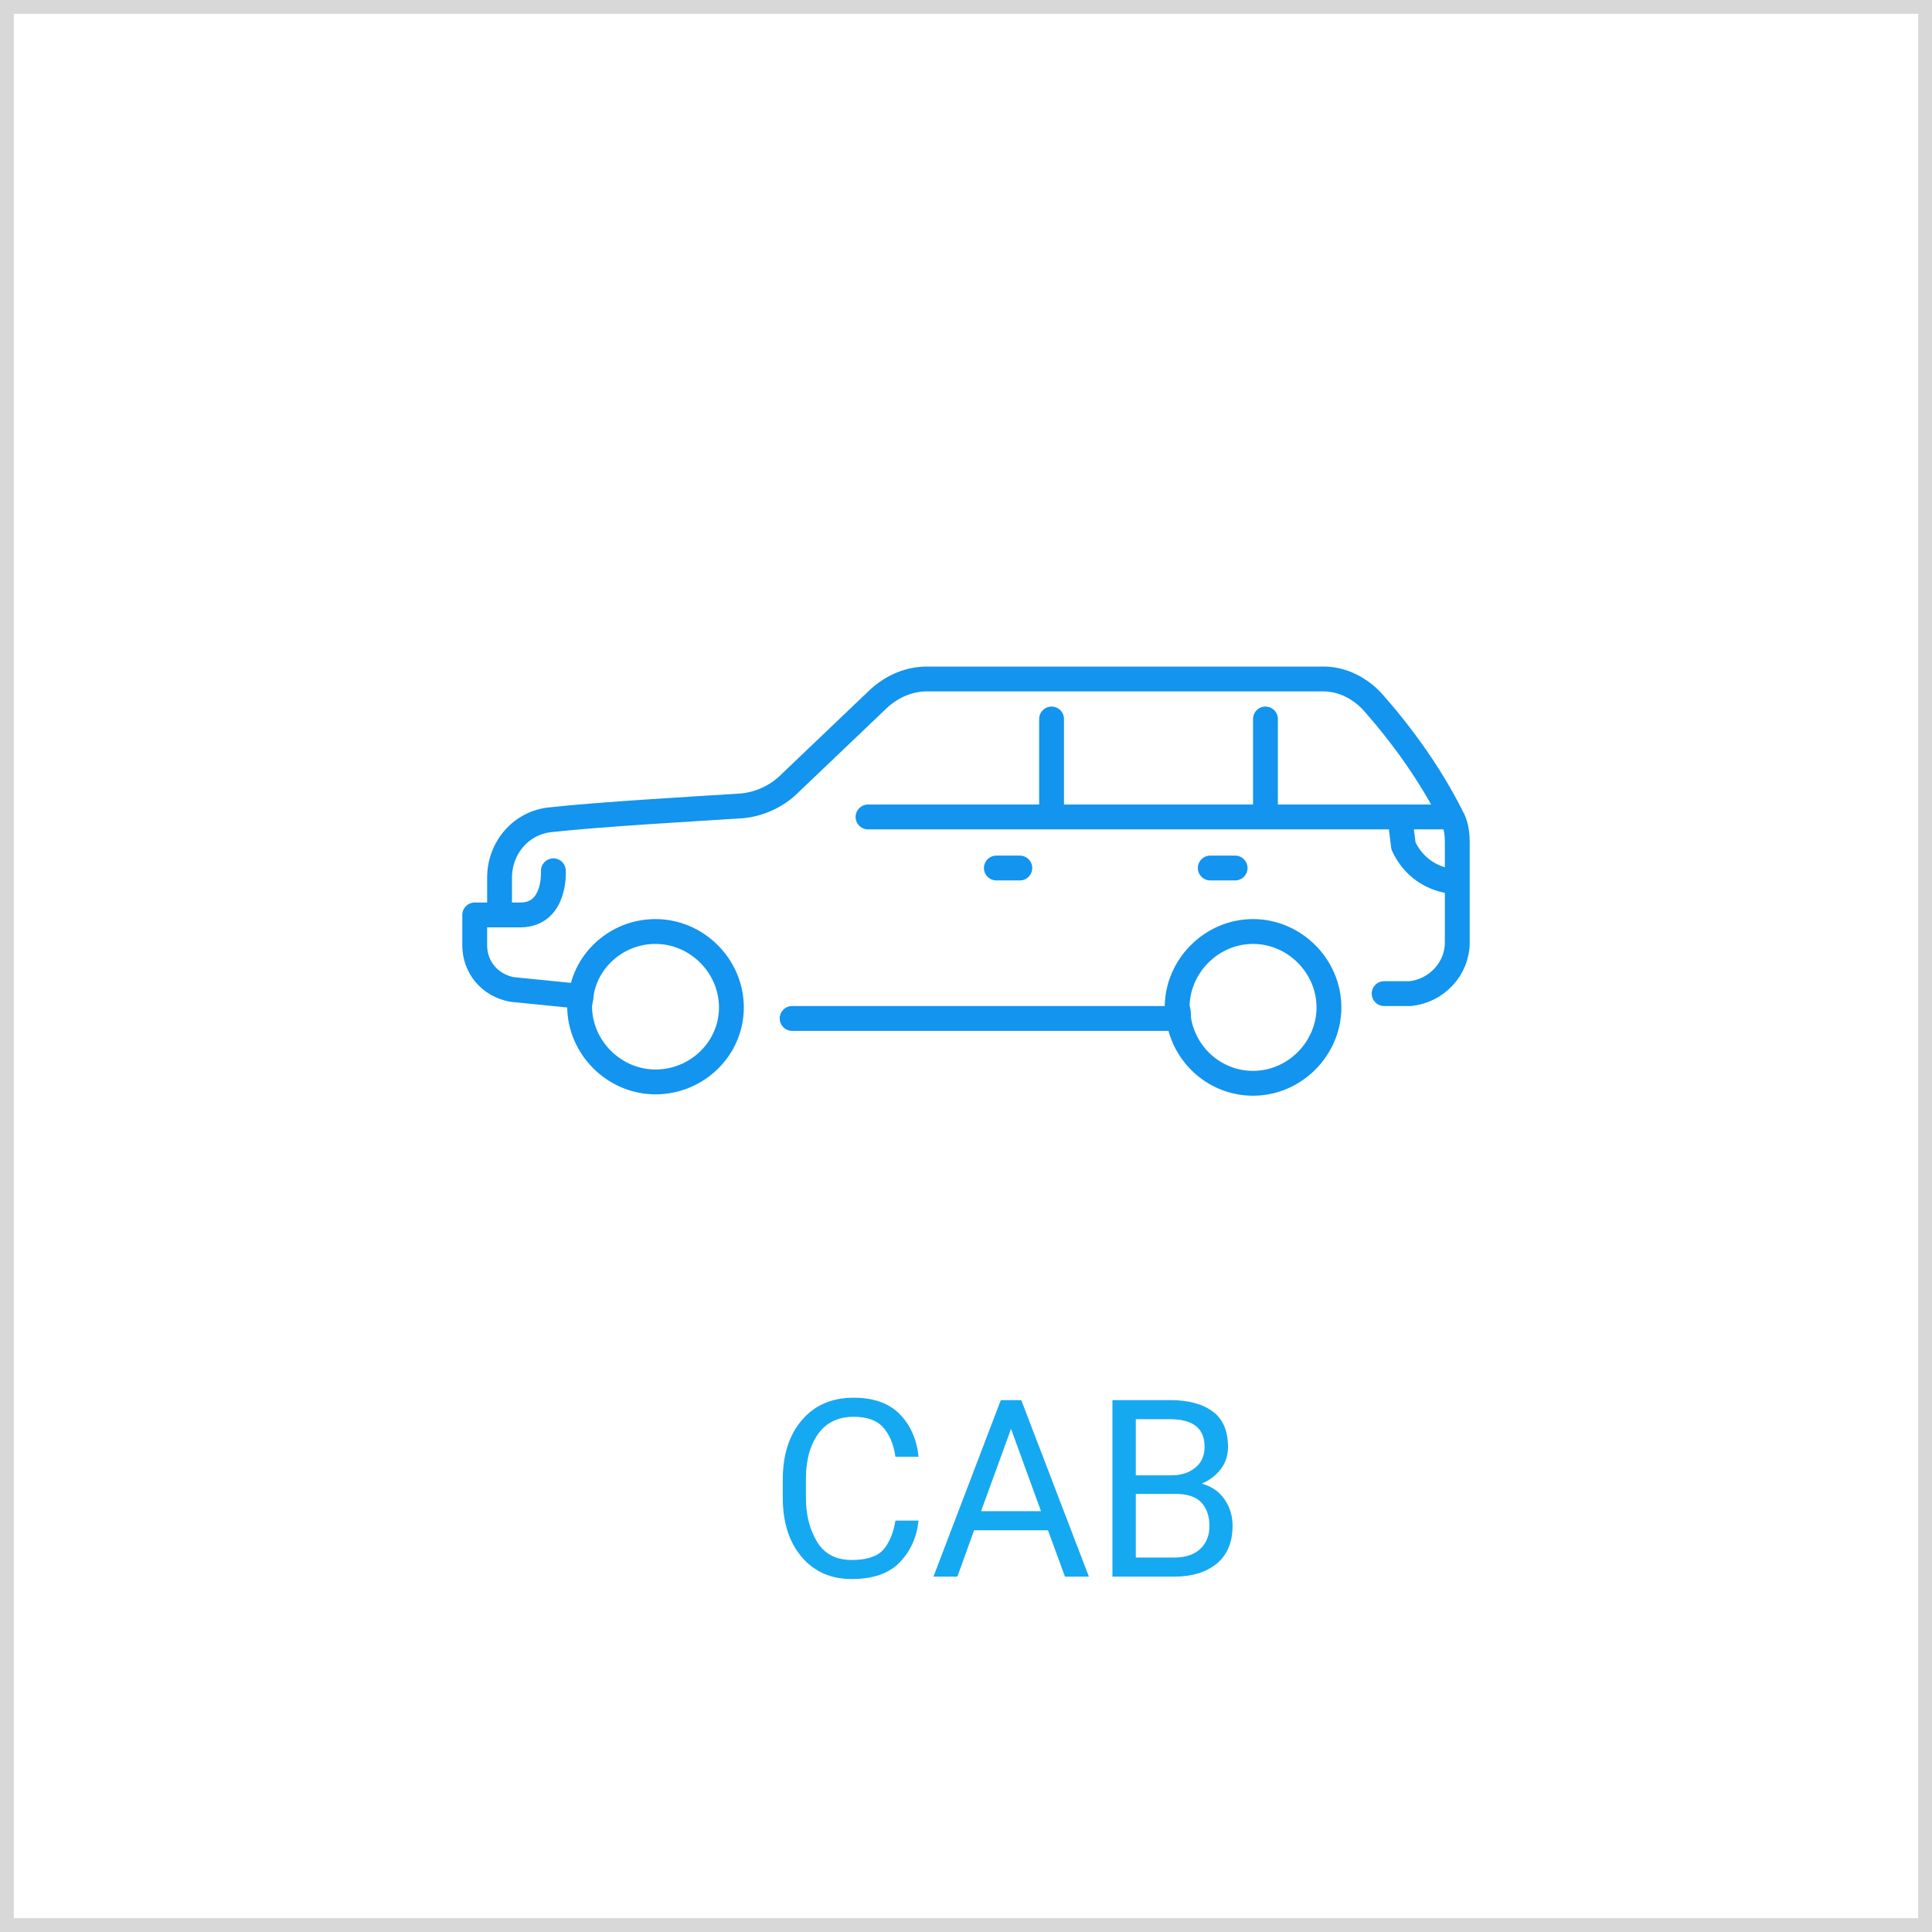
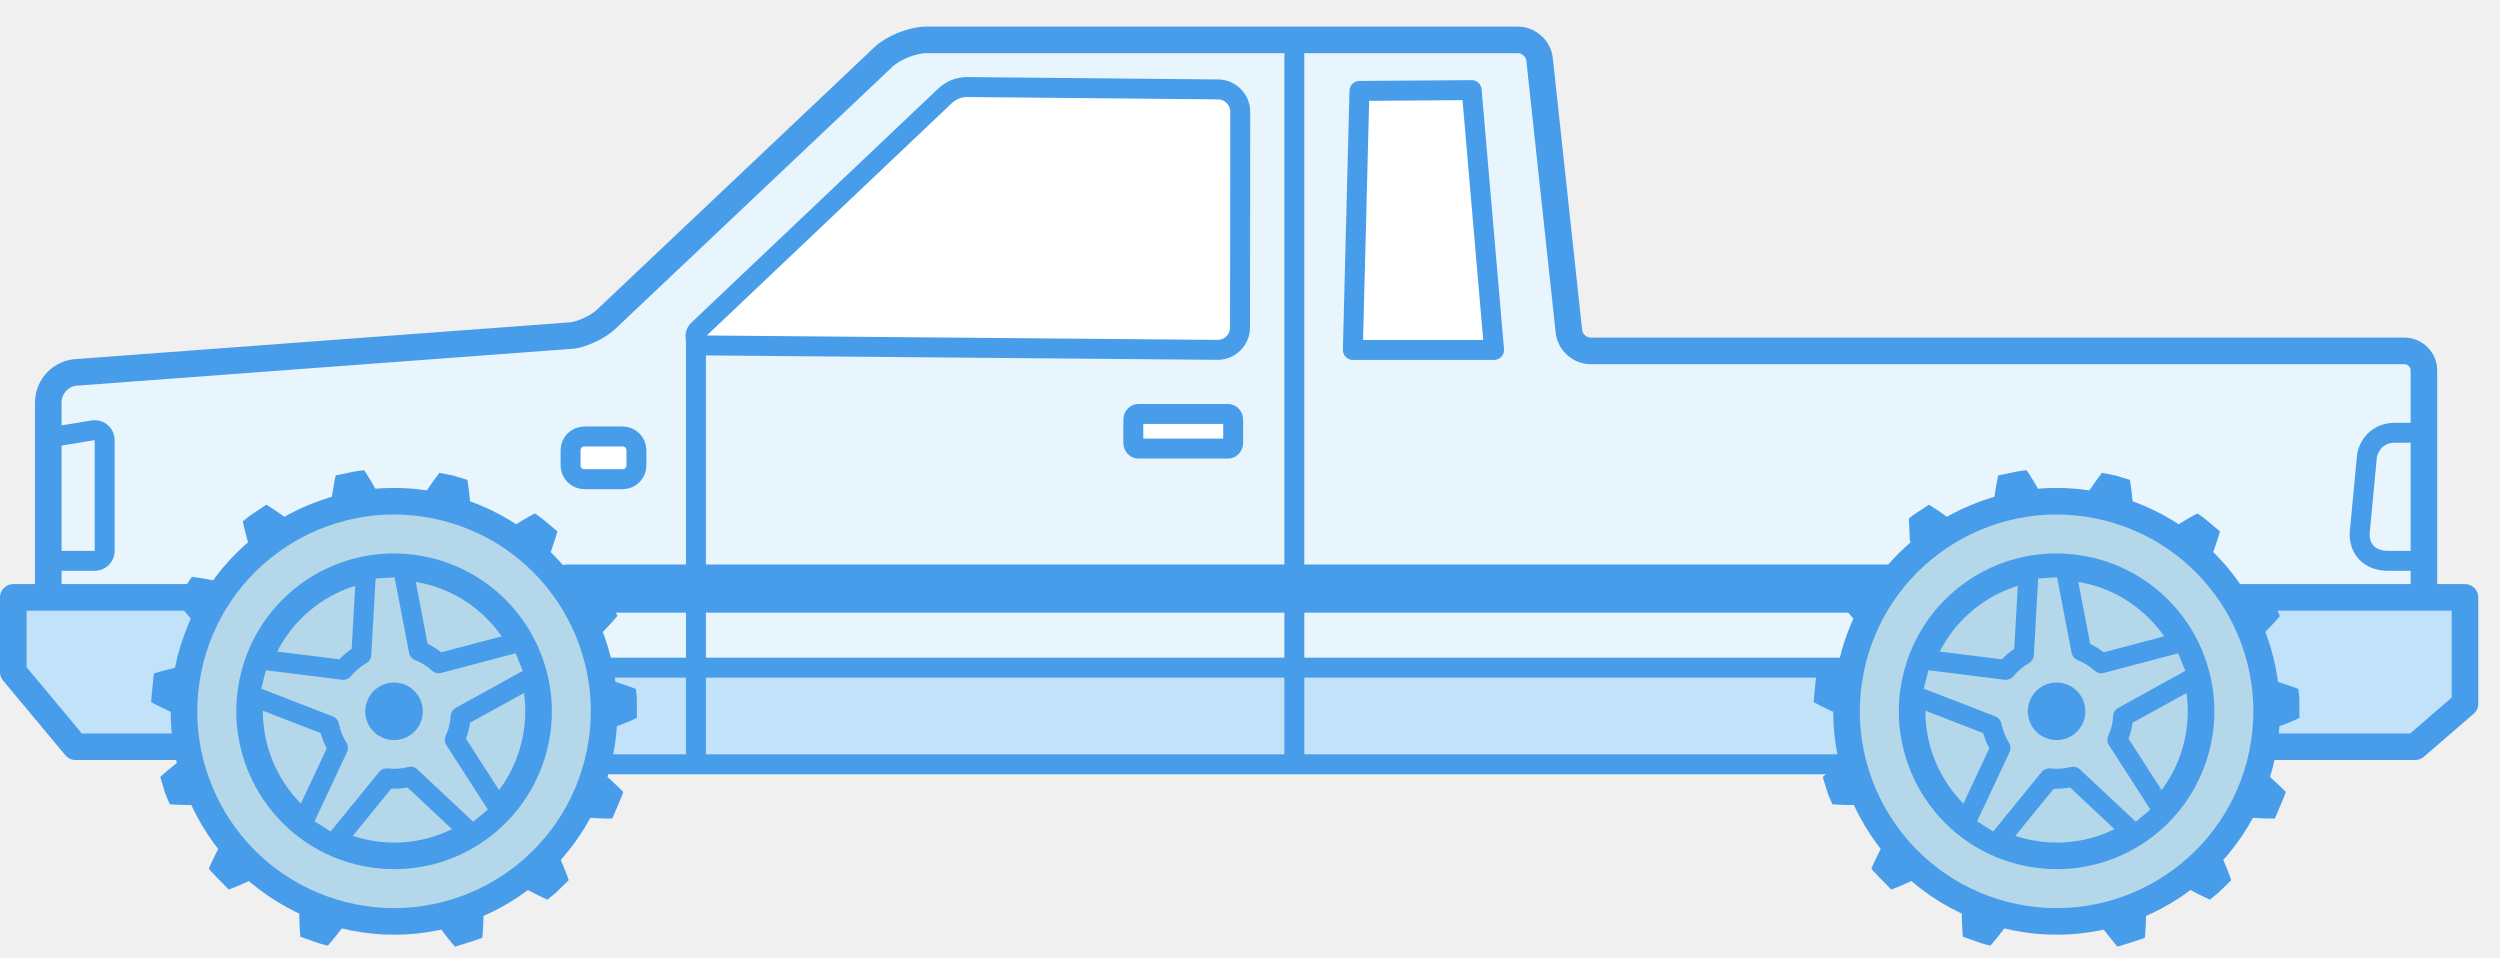
- <svg xmlns="http://www.w3.org/2000/svg" width="112px" height="112px" viewBox="0 0 112 112" version="1.1">
-   <defs />
+ <svg xmlns="http://www.w3.org/2000/svg" width="94px" height="36px" viewBox="0 0 94 36" version="1.1">
  <g id="Page-1" stroke="none" stroke-width="1" fill="none" fill-rule="evenodd">
-     <g id="Body-Type" transform="translate(-24, -224)">
-       <g id="Box---Body-Type" transform="translate(24, 224)">
-         <rect id="Rectangle" stroke="#D8D8D8" stroke-width="0.8" fill="#FFFFFF" x="0.4" y="0.4" width="111.2" height="111.2" />
-         <g id="Box-Text" transform="translate(2.4, 78.4)" stroke-width="1">
-           <g id="TEXT">
-             <rect id="white-bg" fill="#FFFFFF" x="0" y="0" width="107" height="16.8" />
-             <text font-family="Roboto-Regular, Roboto" font-size="14.4" font-weight="normal" fill="#1294EF">
-               <tspan x="56" y="13" text-anchor="middle">CAB</tspan>
-             </text>
-             <g id="color-/-grey" style="mix-blend-mode: overlay;" fill="#989898">
-               <rect id="color" x="0" y="0" width="107.128" height="17.2" />
-             </g>
-           </g>
+     <g id="Car-Model-Icons" transform="translate(-269, -109)">
+       <g id="CAB" transform="translate(269, 110)">
+         <g id="Group-2">
+           <path d="M21.528,11.613 C21.928,11.557 22.496,11.283 22.79,11.006 L33.218,1.142 C33.591,0.789 34.317,0.5 34.831,0.5 L57.075,0.5 C57.479,0.5 57.845,0.829 57.888,1.231 L58.992,11.464 C59.036,11.865 59.401,12.194 59.805,12.194 L90.404,12.194 C90.808,12.194 91.139,12.525 91.139,12.928 L91.139,21.38 C91.139,21.784 91.255,22.115 91.396,22.115 L91.722,22.115 C92.049,22.115 92.352,21.694 92.352,21.967 C92.352,22.238 89.232,25.708 89.232,25.708 C88.963,26.009 88.411,26.255 88.007,26.255 L2.875,26.255 C2.47,26.255 2.096,25.927 2.045,25.526 L1.809,23.733 C1.757,23.332 1.759,22.676 1.816,22.277 L1.816,14.135 C1.816,13.511 2.318,13.004 2.941,12.996 L21.528,11.613 Z" id="Fill-1" fill="#E9F5FD" />
+           <path d="M21.528,11.613 C21.928,11.557 22.496,11.283 22.79,11.006 L33.218,1.142 C33.591,0.789 34.317,0.5 34.831,0.5 L57.075,0.5 C57.479,0.5 57.845,0.829 57.888,1.231 L58.992,11.464 C59.036,11.865 59.401,12.194 59.805,12.194 L90.404,12.194 C90.808,12.194 91.139,12.525 91.139,12.928 L91.139,21.38 C91.139,21.784 91.255,22.115 91.396,22.115 L91.722,22.115 C92.049,22.115 92.352,21.694 92.352,21.967 C92.352,22.238 89.232,25.708 89.232,25.708 C88.963,26.009 88.411,26.255 88.007,26.255 L2.875,26.255 C2.47,26.255 2.096,25.927 2.045,25.526 L1.809,23.733 C1.757,23.332 1.759,22.676 1.816,22.277 L1.816,14.135 C1.816,13.511 2.318,13.004 2.941,12.996 L21.528,11.613 Z" id="Stroke-3" stroke="#489DEA" />
+           <polygon id="Fill-5" fill="#E5E53C" points="69.319 24.736 25.844 24.736 20.12 26.181 71.109 26.181" />
+           <path d="M20.818,21.542 C20.818,21.814 21.041,22.037 21.313,22.037 L73.917,22.037 C74.189,22.037 74.412,21.814 74.412,21.542 L74.412,20.721 C74.412,20.448 74.189,20.225 73.917,20.225 L21.313,20.225 C21.041,20.225 20.818,20.448 20.818,20.721 L20.818,21.542 Z" id="Fill-9" fill="#489DEA" />
+           <polygon id="Fill-11" fill="#C1E2F8" points="16.602 27.737 76.683 27.737 76.354 24.103 17.044 24.103" />
+           <polygon id="Stroke-13" stroke="#489DEA" stroke-width="0.75" stroke-linecap="round" stroke-linejoin="round" points="16.602 27.737 76.683 27.737 76.354 24.103 17.044 24.103" />
+           <polygon id="Fill-15" fill="#C1E2F8" points="75.977 27.077 90.809 27.077 92.683 25.459 92.683 21.462 75.648 21.462" />
+           <polygon id="Stroke-17" stroke="#489DEA" stroke-linecap="round" stroke-linejoin="round" points="75.977 27.077 90.809 27.077 92.683 25.459 92.683 21.462 75.648 21.462" />
+           <polygon id="Fill-19" fill="#C1E2F8" points="20.34 21.462 0.5 21.462 0.5 24.269 2.842 27.077 19.898 27.077" />
+           <polygon id="Stroke-21" stroke="#489DEA" stroke-linecap="round" stroke-linejoin="round" points="20.34 21.462 0.5 21.462 0.5 24.269 2.842 27.077 19.898 27.077" />
+           <path d="M11.263,32.797 C11.263,32.797 11.378,32.852 11.551,32.932 C11.721,33.02 11.969,33.084 12.206,33.175 C12.443,33.273 12.698,33.307 12.881,33.359 C13.067,33.404 13.19,33.434 13.19,33.434 C13.19,33.434 12.997,33.721 12.782,33.999 C12.568,34.279 12.329,34.554 12.329,34.554 C12.329,34.554 12.263,34.538 12.163,34.516 C12.064,34.495 11.936,34.447 11.807,34.403 C11.55,34.313 11.293,34.222 11.293,34.222 C11.293,34.222 11.285,34.133 11.275,34.002 C11.265,33.87 11.258,33.684 11.255,33.507 C11.248,33.147 11.263,32.797 11.263,32.797" id="Fill-25" fill="#489DEA" />
+           <path d="M8.493,30.394 C8.493,30.394 8.573,30.493 8.694,30.642 C8.816,30.788 8.966,30.995 9.152,31.168 C9.334,31.347 9.504,31.539 9.656,31.653 C9.803,31.775 9.9,31.857 9.9,31.857 C9.9,31.857 9.595,32.019 9.267,32.168 C9.104,32.243 8.938,32.314 8.812,32.365 C8.684,32.417 8.601,32.447 8.601,32.447 C8.601,32.447 7.832,31.676 7.854,31.656 C7.854,31.656 7.998,31.322 8.159,31.008 C8.319,30.691 8.493,30.394 8.493,30.394" id="Fill-27" fill="#489DEA" />
+           <path d="M7.139,27.33 C7.139,27.33 7.164,27.455 7.202,27.642 C7.25,27.827 7.332,28.068 7.404,28.311 C7.484,28.553 7.596,28.783 7.664,28.961 C7.701,29.049 7.731,29.123 7.759,29.171 C7.785,29.22 7.801,29.248 7.801,29.248 C7.801,29.248 7.712,29.253 7.578,29.261 C7.443,29.267 7.268,29.271 7.093,29.269 C6.743,29.267 6.383,29.242 6.383,29.242 C6.383,29.242 6.357,29.178 6.317,29.084 C6.281,28.989 6.219,28.867 6.184,28.735 C6.104,28.475 6.024,28.215 6.024,28.215 C6.024,28.215 6.09,28.155 6.189,28.066 C6.288,27.978 6.422,27.864 6.567,27.753 C6.85,27.529 7.139,27.33 7.139,27.33" id="Fill-29" fill="#489DEA" />
+           <path d="M7.177,23.983 C7.177,23.983 7.153,24.108 7.115,24.296 C7.097,24.389 7.074,24.498 7.051,24.616 C7.039,24.733 7.028,24.86 7.016,24.988 C7.003,25.113 6.991,25.241 6.98,25.36 C6.972,25.479 6.979,25.59 6.978,25.684 C6.979,25.875 6.979,26.003 6.979,26.003 C6.979,26.003 6.656,25.877 6.332,25.726 C6.009,25.576 5.686,25.404 5.686,25.404 C5.686,25.404 5.684,25.335 5.696,25.233 C5.705,25.131 5.718,24.997 5.731,24.86 C5.743,24.726 5.757,24.59 5.768,24.488 C5.771,24.438 5.78,24.395 5.785,24.366 C5.791,24.337 5.794,24.32 5.794,24.32 C5.794,24.32 6.144,24.212 6.49,24.13 C6.836,24.044 7.177,23.983 7.177,23.983" id="Fill-31" fill="#489DEA" />
+           <path d="M8.605,20.954 C8.605,20.954 8.584,20.978 8.549,21.021 C8.518,21.067 8.474,21.133 8.42,21.212 C8.367,21.291 8.304,21.383 8.237,21.481 C8.168,21.578 8.097,21.684 8.041,21.799 C7.923,22.024 7.789,22.241 7.714,22.416 C7.64,22.593 7.591,22.71 7.591,22.71 C7.591,22.71 7.346,22.459 7.111,22.186 C6.87,21.912 6.665,21.628 6.665,21.628 C6.665,21.628 6.794,21.389 6.924,21.15 C6.958,21.09 6.99,21.03 7.021,20.974 C7.056,20.921 7.09,20.872 7.119,20.83 C7.175,20.746 7.214,20.689 7.214,20.689 C7.214,20.689 7.574,20.734 7.919,20.8 C8.092,20.832 8.263,20.87 8.389,20.898 C8.519,20.932 8.605,20.954 8.605,20.954" id="Fill-33" fill="#489DEA" />
+           <path d="M20.481,20.325 C20.481,20.325 20.391,20.234 20.257,20.098 C20.132,19.953 19.924,19.804 19.732,19.637 C19.544,19.464 19.324,19.335 19.169,19.224 C19.01,19.117 18.906,19.046 18.906,19.046 C18.906,19.046 19.187,18.846 19.489,18.661 C19.789,18.475 20.109,18.303 20.109,18.303 C20.109,18.303 20.34,18.45 20.543,18.632 C20.752,18.806 20.96,18.981 20.96,18.981 C20.96,18.981 20.939,19.064 20.897,19.196 C20.856,19.326 20.799,19.498 20.739,19.667 C20.619,20.005 20.481,20.325 20.481,20.325" id="Fill-41" fill="#489DEA" />
+           <path d="M22.23,23.182 C22.23,23.182 22.22,23.151 22.205,23.098 C22.185,23.045 22.152,22.973 22.117,22.885 C22.08,22.797 22.037,22.694 21.991,22.584 C21.947,22.473 21.898,22.355 21.833,22.245 C21.709,22.023 21.603,21.79 21.495,21.633 C21.389,21.474 21.318,21.368 21.318,21.368 C21.318,21.368 21.662,21.301 22.019,21.256 C22.378,21.205 22.732,21.188 22.732,21.188 C22.732,21.188 22.86,21.428 22.988,21.668 C23.055,21.787 23.111,21.911 23.149,22.006 C23.188,22.1 23.214,22.163 23.214,22.163 C23.214,22.163 22.979,22.439 22.735,22.691 C22.613,22.819 22.491,22.941 22.395,23.031 C22.295,23.121 22.23,23.182 22.23,23.182" id="Fill-43" fill="#489DEA" />
+           <path d="M22.617,26.505 C22.617,26.505 22.631,26.379 22.648,26.19 C22.668,25.999 22.651,25.744 22.654,25.49 C22.66,25.363 22.648,25.236 22.634,25.117 C22.62,24.999 22.608,24.889 22.599,24.794 C22.59,24.699 22.582,24.62 22.576,24.565 C22.564,24.51 22.558,24.479 22.558,24.479 C22.558,24.479 22.645,24.5 22.776,24.533 C22.901,24.567 23.067,24.615 23.235,24.669 C23.57,24.775 23.909,24.905 23.909,24.905 C23.909,24.905 23.916,24.974 23.927,25.075 C23.931,25.126 23.938,25.186 23.944,25.248 C23.945,25.313 23.945,25.381 23.945,25.448 C23.945,25.721 23.948,25.994 23.948,25.994 C23.948,25.994 23.631,26.146 23.288,26.273 C22.951,26.401 22.617,26.505 22.617,26.505" id="Fill-45" fill="#489DEA" />
+           <path d="M21.593,29.694 C21.593,29.694 21.654,29.582 21.744,29.415 C21.788,29.331 21.848,29.235 21.899,29.128 C21.944,29.017 21.992,28.899 22.042,28.782 C22.092,28.666 22.142,28.549 22.189,28.439 C22.223,28.323 22.255,28.218 22.283,28.127 C22.339,27.944 22.377,27.822 22.377,27.822 C22.377,27.822 22.648,28.038 22.912,28.277 C23.177,28.515 23.434,28.776 23.434,28.776 C23.434,28.776 23.429,28.793 23.42,28.82 C23.412,28.849 23.399,28.89 23.378,28.936 C23.339,29.03 23.286,29.155 23.234,29.282 C23.18,29.407 23.127,29.532 23.087,29.627 C23.05,29.721 23.015,29.779 23.015,29.779 C23.015,29.779 22.649,29.779 22.293,29.756 C21.937,29.736 21.593,29.694 21.593,29.694" id="Fill-47" fill="#489DEA" />
+           <path d="M19.328,32.159 C19.328,32.159 19.355,32.142 19.401,32.111 C19.45,32.083 19.512,32.033 19.585,31.972 C19.73,31.847 19.938,31.698 20.122,31.524 C20.302,31.344 20.488,31.169 20.619,31.031 C20.741,30.883 20.822,30.785 20.822,30.785 C20.822,30.785 20.982,31.098 21.125,31.43 C21.2,31.597 21.264,31.761 21.308,31.885 C21.352,32.01 21.384,32.094 21.384,32.094 C21.384,32.094 21.189,32.284 20.995,32.475 C20.901,32.575 20.79,32.653 20.712,32.72 C20.634,32.784 20.581,32.827 20.581,32.827 C20.581,32.827 20.252,32.678 19.942,32.513 C19.787,32.432 19.634,32.347 19.517,32.276 C19.404,32.206 19.328,32.159 19.328,32.159" id="Fill-49" fill="#489DEA" />
+           <path d="M16.241,33.457 L16.553,33.394 C16.742,33.367 16.983,33.278 17.227,33.207 C17.474,33.143 17.704,33.033 17.881,32.961 C18.058,32.888 18.175,32.839 18.175,32.839 C18.175,32.839 18.188,33.183 18.177,33.537 C18.169,33.89 18.137,34.252 18.137,34.252 C18.148,34.282 17.105,34.594 17.105,34.595 C17.105,34.594 17.046,34.529 16.959,34.422 C16.872,34.317 16.759,34.175 16.651,34.032 C16.433,33.747 16.241,33.457 16.241,33.457" id="Fill-51" fill="#489DEA" />
+           <path d="M12.882,33.403 C8.654,32.335 6.093,28.041 7.159,23.812 C8.228,19.583 12.521,17.02 16.749,18.087 C20.979,19.155 23.54,23.449 22.473,27.678 C21.405,31.907 17.111,34.471 12.882,33.403" id="Fill-53" fill="#B5D7EA" />
+           <path d="M12.882,33.403 C8.654,32.335 6.093,28.041 7.159,23.812 C8.228,19.583 12.521,17.02 16.749,18.087 C20.979,19.155 23.54,23.449 22.473,27.678 C21.405,31.907 17.111,34.471 12.882,33.403 Z" id="Stroke-55" stroke="#489DEA" stroke-linecap="round" stroke-linejoin="round" />
+           <path d="M14.822,31.181 C17.31,31.181 19.474,29.492 20.085,27.075 C20.817,24.169 19.051,21.209 16.146,20.476 C15.707,20.365 15.258,20.309 14.811,20.309 C12.324,20.309 10.16,21.997 9.55,24.415 C8.816,27.32 10.583,30.28 13.486,31.014 C13.926,31.124 14.375,31.181 14.822,31.181" id="Fill-57" fill="#B5D7EA" />
+           <path d="M14.822,31.181 C17.31,31.181 19.474,29.492 20.085,27.075 C20.817,24.169 19.051,21.209 16.146,20.476 C15.707,20.365 15.258,20.309 14.811,20.309 C12.324,20.309 10.16,21.997 9.55,24.415 C8.816,27.32 10.583,30.28 13.486,31.014 C13.926,31.124 14.375,31.181 14.822,31.181 Z" id="Stroke-59" stroke="#489DEA" stroke-linecap="round" stroke-linejoin="round" />
+           <path d="M17.25,26.401 C17.288,26.248 17.309,26.094 17.317,25.943 L20.126,24.395 L19.613,23.116 L16.497,23.939 C16.281,23.743 16.03,23.584 15.748,23.471 L15.142,20.309 L13.767,20.401 L13.587,23.612 C13.327,23.759 13.098,23.955 12.904,24.187 L9.716,23.787 L9.378,25.124 L12.374,26.285 C12.435,26.585 12.546,26.868 12.707,27.123 L11.347,30.023 L12.514,30.756 L14.544,28.266 C14.852,28.301 15.151,28.277 15.439,28.204 L17.78,30.398 L18.839,29.515 L17.1,26.816 C17.159,26.683 17.213,26.547 17.25,26.401" id="Fill-61" fill="#B5D7EA" />
+           <path d="M17.25,26.401 C17.288,26.248 17.309,26.094 17.317,25.943 L20.126,24.395 L19.613,23.116 L16.497,23.939 C16.281,23.743 16.03,23.584 15.748,23.471 L15.142,20.309 L13.767,20.401 L13.587,23.612 C13.327,23.759 13.098,23.955 12.904,24.187 L9.716,23.787 L9.378,25.124 L12.374,26.285 C12.435,26.585 12.546,26.868 12.707,27.123 L11.347,30.023 L12.514,30.756 L14.544,28.266 C14.852,28.301 15.151,28.277 15.439,28.204 L17.78,30.398 L18.839,29.515 L17.1,26.816 C17.159,26.683 17.213,26.547 17.25,26.401 Z" id="Stroke-63" stroke="#489DEA" stroke-width="0.75" stroke-linecap="round" stroke-linejoin="round" />
+           <path d="M14.551,26.794 C13.972,26.648 13.62,26.061 13.767,25.482 C13.913,24.901 14.501,24.55 15.081,24.697 C15.66,24.843 16.012,25.431 15.864,26.011 C15.719,26.59 15.131,26.941 14.551,26.794" id="Fill-65" fill="#489DEA" />
+           <path d="M73.775,32.797 C73.775,32.797 73.89,32.852 74.063,32.932 C74.233,33.02 74.48,33.084 74.718,33.175 C74.955,33.273 75.209,33.307 75.393,33.359 C75.579,33.404 75.702,33.434 75.702,33.434 C75.702,33.434 75.509,33.721 75.294,33.999 C75.079,34.279 74.841,34.554 74.841,34.554 C74.841,34.554 74.775,34.538 74.675,34.516 C74.575,34.495 74.447,34.447 74.319,34.403 C74.062,34.313 73.805,34.222 73.805,34.222 C73.805,34.222 73.797,34.133 73.787,34.002 C73.777,33.87 73.77,33.684 73.767,33.507 C73.759,33.147 73.775,32.797 73.775,32.797" id="Fill-67" fill="#489DEA" />
+           <path d="M71.004,30.394 C71.004,30.394 71.084,30.493 71.205,30.642 C71.327,30.788 71.477,30.995 71.664,31.168 C71.845,31.347 72.014,31.539 72.168,31.653 C72.315,31.775 72.412,31.857 72.412,31.857 C72.412,31.857 72.106,32.019 71.778,32.168 C71.615,32.243 71.449,32.314 71.323,32.365 C71.195,32.417 71.112,32.447 71.112,32.447 C71.112,32.447 70.343,31.676 70.365,31.656 C70.365,31.656 70.51,31.322 70.671,31.008 C70.83,30.691 71.004,30.394 71.004,30.394" id="Fill-69" fill="#489DEA" />
+           <path d="M69.651,27.33 C69.651,27.33 69.676,27.455 69.714,27.642 C69.762,27.827 69.843,28.068 69.916,28.311 C69.996,28.553 70.107,28.783 70.176,28.961 C70.213,29.049 70.242,29.123 70.271,29.171 C70.297,29.22 70.312,29.248 70.312,29.248 C70.312,29.248 70.223,29.253 70.09,29.261 C69.955,29.267 69.78,29.271 69.605,29.269 C69.255,29.267 68.894,29.242 68.894,29.242 C68.894,29.242 68.868,29.178 68.829,29.084 C68.793,28.989 68.731,28.867 68.696,28.735 C68.616,28.475 68.536,28.215 68.536,28.215 C68.536,28.215 68.602,28.155 68.701,28.066 C68.8,27.978 68.933,27.864 69.079,27.753 C69.361,27.529 69.651,27.33 69.651,27.33" id="Fill-71" fill="#489DEA" />
+           <path d="M69.689,23.983 C69.689,23.983 69.665,24.108 69.627,24.296 C69.608,24.389 69.586,24.498 69.563,24.616 C69.551,24.733 69.54,24.86 69.528,24.988 C69.515,25.113 69.502,25.241 69.492,25.36 C69.484,25.479 69.491,25.59 69.49,25.684 C69.49,25.875 69.491,26.003 69.491,26.003 C69.491,26.003 69.168,25.877 68.843,25.726 C68.52,25.576 68.198,25.404 68.198,25.404 C68.198,25.404 68.195,25.335 68.208,25.233 C68.217,25.131 68.23,24.997 68.243,24.86 C68.255,24.726 68.269,24.59 68.279,24.488 C68.283,24.438 68.291,24.395 68.297,24.366 C68.302,24.337 68.306,24.32 68.306,24.32 C68.306,24.32 68.656,24.212 69.002,24.13 C69.347,24.044 69.689,23.983 69.689,23.983" id="Fill-73" fill="#489DEA" />
+           <path d="M71.117,20.954 C71.117,20.954 71.096,20.978 71.061,21.021 C71.029,21.067 70.984,21.133 70.93,21.212 C70.877,21.291 70.816,21.383 70.749,21.481 C70.678,21.578 70.608,21.684 70.552,21.799 C70.434,22.024 70.3,22.241 70.225,22.416 C70.151,22.593 70.103,22.71 70.103,22.71 C70.103,22.71 69.858,22.459 69.623,22.186 C69.382,21.912 69.175,21.628 69.175,21.628 C69.175,21.628 69.305,21.389 69.436,21.15 C69.469,21.09 69.501,21.03 69.531,20.974 C69.567,20.921 69.6,20.872 69.629,20.83 C69.686,20.746 69.725,20.689 69.725,20.689 C69.725,20.689 70.085,20.734 70.43,20.8 C70.603,20.832 70.773,20.87 70.9,20.898 C71.029,20.932 71.117,20.954 71.117,20.954" id="Fill-75" fill="#489DEA" />
+           <path d="M82.992,20.325 C82.992,20.325 82.903,20.234 82.769,20.098 C82.642,19.953 82.434,19.804 82.243,19.637 C82.055,19.464 81.835,19.335 81.68,19.224 C81.522,19.117 81.418,19.046 81.418,19.046 C81.418,19.046 81.698,18.846 81.999,18.661 C82.3,18.475 82.621,18.303 82.621,18.303 C82.621,18.303 82.85,18.45 83.055,18.632 C83.263,18.806 83.472,18.981 83.472,18.981 C83.472,18.981 83.451,19.064 83.409,19.196 C83.368,19.326 83.311,19.498 83.251,19.667 C83.129,20.005 82.992,20.325 82.992,20.325" id="Fill-83" fill="#489DEA" />
+           <path d="M84.741,23.182 C84.741,23.182 84.732,23.151 84.716,23.098 C84.696,23.045 84.664,22.973 84.628,22.885 C84.591,22.797 84.549,22.694 84.503,22.584 C84.459,22.473 84.41,22.355 84.345,22.245 C84.22,22.023 84.114,21.79 84.007,21.633 C83.9,21.474 83.829,21.368 83.829,21.368 C83.829,21.368 84.174,21.301 84.531,21.256 C84.89,21.205 85.243,21.188 85.243,21.188 C85.243,21.188 85.372,21.428 85.5,21.668 C85.567,21.787 85.623,21.911 85.661,22.006 C85.7,22.1 85.725,22.163 85.725,22.163 C85.725,22.163 85.491,22.439 85.247,22.691 C85.124,22.819 85.002,22.941 84.906,23.031 C84.807,23.121 84.741,23.182 84.741,23.182" id="Fill-85" fill="#489DEA" />
+           <path d="M85.129,26.505 C85.129,26.505 85.141,26.379 85.159,26.19 C85.179,25.999 85.162,25.744 85.166,25.49 C85.171,25.363 85.159,25.236 85.145,25.117 C85.132,24.999 85.12,24.889 85.111,24.794 C85.102,24.699 85.094,24.62 85.087,24.565 C85.076,24.51 85.07,24.479 85.07,24.479 C85.07,24.479 85.157,24.5 85.287,24.533 C85.411,24.567 85.579,24.615 85.746,24.669 C86.082,24.775 86.42,24.905 86.42,24.905 C86.42,24.905 86.427,24.974 86.438,25.075 C86.442,25.126 86.448,25.186 86.454,25.248 C86.456,25.313 86.456,25.381 86.456,25.448 C86.457,25.721 86.458,25.994 86.458,25.994 C86.458,25.994 86.143,26.146 85.799,26.273 C85.463,26.401 85.129,26.505 85.129,26.505" id="Fill-87" fill="#489DEA" />
+           <path d="M84.105,29.694 C84.105,29.694 84.165,29.582 84.256,29.415 C84.3,29.331 84.359,29.235 84.41,29.128 C84.456,29.017 84.504,28.899 84.554,28.782 C84.604,28.666 84.654,28.549 84.7,28.439 C84.735,28.323 84.767,28.218 84.795,28.127 C84.851,27.944 84.888,27.822 84.888,27.822 C84.888,27.822 85.16,28.038 85.423,28.277 C85.689,28.515 85.946,28.776 85.946,28.776 C85.946,28.776 85.941,28.793 85.931,28.82 C85.923,28.849 85.911,28.89 85.89,28.936 C85.851,29.03 85.798,29.155 85.745,29.282 C85.692,29.407 85.639,29.532 85.599,29.627 C85.562,29.721 85.527,29.779 85.527,29.779 C85.527,29.779 85.161,29.779 84.805,29.756 C84.449,29.736 84.105,29.694 84.105,29.694" id="Fill-89" fill="#489DEA" />
+           <path d="M81.84,32.159 C81.84,32.159 81.866,32.142 81.913,32.111 C81.961,32.083 82.023,32.033 82.097,31.972 C82.241,31.847 82.449,31.698 82.633,31.524 C82.814,31.344 82.999,31.169 83.13,31.031 C83.252,30.883 83.332,30.785 83.332,30.785 C83.332,30.785 83.493,31.098 83.637,31.43 C83.711,31.597 83.775,31.761 83.819,31.885 C83.864,32.01 83.895,32.094 83.895,32.094 C83.895,32.094 83.701,32.284 83.507,32.475 C83.413,32.575 83.301,32.653 83.223,32.72 C83.145,32.784 83.092,32.827 83.092,32.827 C83.092,32.827 82.763,32.678 82.452,32.513 C82.298,32.432 82.146,32.347 82.029,32.276 C81.916,32.206 81.84,32.159 81.84,32.159" id="Fill-91" fill="#489DEA" />
+           <path d="M78.753,33.457 C78.753,33.457 78.878,33.432 79.065,33.394 C79.254,33.367 79.494,33.278 79.737,33.207 C79.985,33.143 80.215,33.033 80.393,32.961 C80.569,32.888 80.687,32.839 80.687,32.839 C80.687,32.839 80.699,33.183 80.689,33.537 C80.68,33.89 80.649,34.252 80.649,34.252 C80.659,34.282 79.615,34.594 79.615,34.595 C79.615,34.594 79.557,34.529 79.47,34.422 C79.383,34.317 79.271,34.175 79.162,34.032 C78.945,33.747 78.753,33.457 78.753,33.457" id="Fill-93" fill="#489DEA" />
+           <path d="M75.394,33.403 C71.166,32.335 68.604,28.041 69.671,23.812 C70.739,19.583 75.033,17.02 79.26,18.087 C83.49,19.155 86.052,23.449 84.985,27.678 C83.917,31.907 79.623,34.471 75.394,33.403" id="Fill-95" fill="#B5D7EA" />
+           <path d="M75.394,33.403 C71.166,32.335 68.604,28.041 69.671,23.812 C70.739,19.583 75.033,17.02 79.26,18.087 C83.49,19.155 86.052,23.449 84.985,27.678 C83.917,31.907 79.623,34.471 75.394,33.403 Z" id="Stroke-97" stroke="#489DEA" stroke-linecap="round" stroke-linejoin="round" />
+           <path d="M77.333,31.181 C79.821,31.181 81.985,29.492 82.595,27.075 C83.328,24.169 81.562,21.209 78.657,20.476 C78.218,20.365 77.769,20.309 77.322,20.309 C74.834,20.309 72.671,21.997 72.061,24.415 C71.327,27.32 73.093,30.28 75.997,31.014 C76.437,31.124 76.886,31.181 77.333,31.181" id="Fill-99" fill="#B5D7EA" />
+           <path d="M77.333,31.181 C79.821,31.181 81.985,29.492 82.595,27.075 C83.328,24.169 81.562,21.209 78.657,20.476 C78.218,20.365 77.769,20.309 77.322,20.309 C74.834,20.309 72.671,21.997 72.061,24.415 C71.327,27.32 73.093,30.28 75.997,31.014 C76.437,31.124 76.886,31.181 77.333,31.181 Z" id="Stroke-101" stroke="#489DEA" stroke-linecap="round" stroke-linejoin="round" />
+           <path d="M79.762,26.401 C79.8,26.248 79.82,26.094 79.829,25.943 L82.637,24.395 L82.125,23.116 L79.009,23.939 C78.792,23.743 78.542,23.584 78.259,23.471 L77.653,20.309 L76.279,20.401 L76.099,23.612 C75.839,23.759 75.61,23.955 75.416,24.187 L72.227,23.787 L71.89,25.124 L74.885,26.285 C74.947,26.585 75.058,26.868 75.219,27.123 L73.859,30.023 L75.025,30.756 L77.056,28.266 C77.363,28.301 77.663,28.277 77.95,28.204 L80.292,30.398 L81.351,29.515 L79.612,26.816 C79.671,26.683 79.725,26.547 79.762,26.401" id="Fill-103" fill="#B5D7EA" />
+           <path d="M79.762,26.401 C79.8,26.248 79.82,26.094 79.829,25.943 L82.637,24.395 L82.125,23.116 L79.009,23.939 C78.792,23.743 78.542,23.584 78.259,23.471 L77.653,20.309 L76.279,20.401 L76.099,23.612 C75.839,23.759 75.61,23.955 75.416,24.187 L72.227,23.787 L71.89,25.124 L74.885,26.285 C74.947,26.585 75.058,26.868 75.219,27.123 L73.859,30.023 L75.025,30.756 L77.056,28.266 C77.363,28.301 77.663,28.277 77.95,28.204 L80.292,30.398 L81.351,29.515 L79.612,26.816 C79.671,26.683 79.725,26.547 79.762,26.401 Z" id="Stroke-105" stroke="#489DEA" stroke-width="0.75" stroke-linecap="round" stroke-linejoin="round" />
+           <path d="M77.063,26.794 C76.483,26.648 76.132,26.061 76.279,25.482 C76.425,24.901 77.013,24.55 77.593,24.697 C78.172,24.843 78.523,25.431 78.376,26.011 C78.231,26.59 77.643,26.941 77.063,26.794" id="Fill-107" fill="#489DEA" />
+           <path d="M90.787,14.897 L90.041,14.897 C89.212,14.897 88.728,15.499 88.632,16.059 C88.629,16.077 88.626,16.097 88.624,16.116 L88.364,18.862 C88.337,19.045 88.302,19.551 88.647,19.973 C88.829,20.196 89.177,20.462 89.793,20.462 L90.787,20.462 C91.201,20.462 91.537,20.126 91.537,19.712 L91.537,15.647 C91.537,15.233 91.201,14.897 90.787,14.897 M90.787,15.647 L90.787,19.712 L89.793,19.712 C88.957,19.712 89.109,18.959 89.109,18.959 L89.371,16.187 C89.371,16.187 89.465,15.647 90.041,15.647 L90.787,15.647" id="Fill-125" fill="#489DEA" />
+           <path d="M48.667,27.617 L48.667,0.836" id="Stroke-127" stroke="#489DEA" stroke-width="0.75" stroke-linecap="round" stroke-linejoin="round" />
+           <path d="M26.167,27.617 L26.167,11.867" id="Stroke-129" stroke="#489DEA" stroke-width="0.75" stroke-linecap="round" stroke-linejoin="round" />
+           <path d="M3.561,14.799 C3.521,14.799 3.48,14.802 3.439,14.809 L1.997,15.047 C1.634,15.107 1.369,15.42 1.369,15.787 L1.369,19.712 C1.369,20.126 1.705,20.462 2.119,20.462 L3.561,20.462 C3.976,20.462 4.311,20.126 4.311,19.712 L4.311,15.549 C4.311,15.329 4.214,15.12 4.046,14.977 C3.91,14.861 3.738,14.799 3.561,14.799 M3.561,15.549 L3.561,19.712 L2.119,19.712 L2.119,15.787 L3.561,15.549" id="Fill-23" fill="#489DEA" />
+           <g id="Group-131" transform="translate(1, 14)" />
        </g>
-         <g id="SUV-icon" transform="translate(25.6, 38.4)" stroke-width="1">
-           <g id="Group">
-             <rect id="white-bg" fill="#FFFFFF" x="0" y="0" width="60.8" height="25.6" />
-             <path d="M32.16,11.92 L33.52,11.92 M44.56,11.92 L46,11.92 M54.64,19.2 L56.16,19.2 C57.68,19.04 58.88,17.76 58.88,16.24 L58.88,10.4 C58.88,9.92 58.8,9.36 58.56,8.96 C57.36,6.56 55.76,4.32 54,2.32 C53.28,1.52 52.24,0.96 51.12,0.96 L28.16,0.96 C27.12,0.96 26.16,1.36 25.36,2.08 L20.16,7.04 C19.44,7.76 18.4,8.24 17.36,8.32 C14.88,8.48 9.2,8.8 6.32,9.12 C4.64,9.28 3.36,10.72 3.36,12.48 L3.36,14.64 L1.92,14.64 L1.92,16.4 C1.92,17.68 2.8,18.72 4.08,18.96 L8.08,19.36 M42.72,20.64 L20.32,20.64" id="Shape" stroke="#000000" stroke-width="1.44" stroke-linecap="round" stroke-linejoin="round" />
-             <path d="M8.08,19.36 C8.08,19.52 8,19.76 8,19.92 C8,22.32 10,24.32 12.4,24.32 C14.8,24.32 16.8,22.4 16.8,20 C16.8,17.6 14.8,15.6 12.4,15.6 C10.16,15.6 8.32,17.28 8.08,19.36 M42.72,20.64 C43.04,22.8 44.88,24.4 47.04,24.4 C49.44,24.4 51.44,22.4 51.44,20 C51.44,17.6 49.44,15.6 47.04,15.6 C44.64,15.6 42.64,17.6 42.64,20 C42.72,20.16 42.72,20.4 42.72,20.64 M24.72,8.96 L58.24,8.96 M35.36,3.28 L35.36,8.8 M47.76,3.28 L47.76,8.8 M6.48,12.08 C6.48,12.08 6.64,14.64 4.56,14.64 L3.44,14.64 M58.24,12.64 C57.12,12.4 56.24,11.68 55.76,10.64 L55.6,9.36" id="Shape" stroke="#000000" stroke-width="1.44" stroke-linecap="round" stroke-linejoin="round" />
-             <g id="color-/-grey" style="mix-blend-mode: screen;" fill="#1294EF">
-               <rect id="color" x="0" y="0" width="61.073" height="26.306" />
-             </g>
-           </g>
-         </g>
+         <path d="M11.174,18.806 C11.174,18.806 11.062,18.866 10.893,18.956 C10.723,19.041 10.52,19.198 10.305,19.334 C10.195,19.399 10.096,19.479 10.005,19.556 C9.912,19.632 9.825,19.702 9.751,19.762 C9.677,19.823 9.616,19.872 9.573,19.908 C9.533,19.946 9.511,19.969 9.511,19.969 C9.511,19.969 9.481,19.885 9.438,19.759 C9.396,19.633 9.346,19.468 9.299,19.298 C9.203,18.959 9.128,18.605 9.128,18.605 C9.128,18.605 9.181,18.562 9.26,18.498 C9.3,18.466 9.346,18.429 9.396,18.389 C9.448,18.353 9.505,18.315 9.562,18.278 C9.788,18.127 10.015,17.976 10.015,17.976 C10.015,17.976 10.318,18.159 10.611,18.374 C10.903,18.584 11.174,18.806 11.174,18.806" id="Fill-35" fill="#489DEA" />
+         <path d="M14.4,17.907 C14.4,17.907 14.273,17.92 14.084,17.939 C13.894,17.964 13.639,17.971 13.391,18.035 C13.143,18.091 12.89,18.124 12.711,18.192 C12.528,18.248 12.407,18.285 12.407,18.285 C12.407,18.285 12.437,17.938 12.492,17.584 C12.519,17.407 12.55,17.228 12.576,17.094 C12.601,16.958 12.623,16.875 12.623,16.875 C12.623,16.875 12.889,16.821 13.156,16.765 C13.421,16.701 13.693,16.682 13.693,16.682 C13.693,16.682 13.894,16.985 14.069,17.292 C14.247,17.598 14.4,17.907 14.4,17.907" id="Fill-37" fill="#489DEA" />
+         <path d="M17.704,18.457 C17.704,18.457 17.675,18.445 17.624,18.423 C17.572,18.401 17.5,18.368 17.407,18.343 C17.225,18.287 16.981,18.212 16.738,18.138 C16.488,18.087 16.238,18.038 16.051,18 C15.958,17.978 15.879,17.973 15.823,17.968 C15.767,17.963 15.735,17.959 15.735,17.959 C15.735,17.959 15.78,17.883 15.848,17.768 C15.916,17.654 16.011,17.496 16.108,17.353 C16.303,17.063 16.521,16.778 16.521,16.778 L17.055,16.885 C17.314,16.964 17.575,17.044 17.575,17.044 C17.575,17.044 17.632,17.399 17.665,17.747 C17.683,17.917 17.69,18.103 17.697,18.235 C17.701,18.368 17.704,18.457 17.704,18.457" id="Fill-39" fill="#489DEA" />
+         <path d="M71.772,18.498 C71.812,18.466 71.858,18.429 71.908,18.389 C71.96,18.353 72.017,18.315 72.073,18.278 C72.3,18.127 72.527,17.977 72.527,17.977 C72.527,17.977 72.83,18.159 73.123,18.374 C73.416,18.584 73.686,18.806 73.686,18.806 C73.686,18.806 73.574,18.866 73.405,18.956 C73.235,19.041 73.032,19.198 72.816,19.334 C72.707,19.399 72.608,19.479 72.516,19.556 C72.423,19.632 72.337,19.702 72.263,19.762 C72.189,19.823 72.127,19.873 72.084,19.908 C72.045,19.946 72.023,19.969 72.023,19.969 C72.023,19.969 71.993,19.885 71.949,19.759 C71.907,19.633 71.858,19.468 71.81,19.298" id="Fill-77" fill="#489DEA" />
+         <path d="M76.91,17.907 C76.91,17.907 76.784,17.92 76.596,17.939 C76.406,17.964 76.15,17.971 75.903,18.035 C75.654,18.091 75.4,18.124 75.222,18.192 C75.04,18.248 74.918,18.285 74.918,18.285 C74.918,18.285 74.948,17.938 75.004,17.584 C75.029,17.407 75.061,17.228 75.088,17.094 C75.112,16.958 75.133,16.875 75.133,16.875 C75.133,16.875 75.4,16.821 75.668,16.765 C75.931,16.701 76.204,16.682 76.204,16.682 C76.204,16.682 76.406,16.985 76.581,17.292 C76.758,17.598 76.91,17.907 76.91,17.907" id="Fill-79" fill="#489DEA" />
+         <path d="M80.215,18.457 C80.215,18.457 80.186,18.445 80.135,18.423 C80.084,18.401 80.012,18.368 79.919,18.343 C79.736,18.287 79.493,18.212 79.25,18.138 C79,18.087 78.75,18.038 78.563,18 C78.47,17.978 78.39,17.973 78.335,17.968 C78.279,17.963 78.247,17.959 78.247,17.959 C78.247,17.959 78.292,17.883 78.359,17.768 C78.427,17.654 78.523,17.496 78.619,17.353 C78.814,17.063 79.033,16.778 79.033,16.778 C79.033,16.778 79.299,16.832 79.566,16.885 C79.826,16.964 80.086,17.044 80.086,17.044 C80.086,17.044 80.143,17.399 80.176,17.747 C80.194,17.917 80.202,18.103 80.208,18.235 C80.213,18.368 80.215,18.457 80.215,18.457" id="Fill-81" fill="#489DEA" />
+         <path d="M46.625,11.321 C46.621,11.785 46.242,12.159 45.776,12.155 L26.487,11.988 C26.183,11.986 26.034,11.613 26.256,11.401 L35.537,2.601 C35.759,2.39 36.062,2.27 36.368,2.273 L45.799,2.362 C46.264,2.366 46.637,2.746 46.633,3.211 L46.625,11.321 Z" id="Fill-109" fill="#FFFFFF" />
+         <path d="M46.625,11.321 C46.621,11.785 46.242,12.159 45.776,12.155 L26.487,11.988 C26.183,11.986 26.034,11.613 26.256,11.401 L35.537,2.601 C35.759,2.39 36.062,2.27 36.368,2.273 L45.799,2.362 C46.264,2.366 46.637,2.746 46.633,3.211 L46.625,11.321 Z" id="Stroke-111" stroke="#489DEA" stroke-width="0.75" stroke-linecap="round" stroke-linejoin="round" />
+         <polygon id="Fill-113" fill="#FFFFFF" points="51.115 2.419 55.334 2.388 56.177 12.158 50.867 12.158" />
+         <polygon id="Stroke-115" stroke="#489DEA" stroke-width="0.75" stroke-linecap="round" stroke-linejoin="round" points="51.115 2.419 55.334 2.388 56.177 12.158 50.867 12.158" />
+         <path d="M42.613,15.645 C42.613,15.767 42.697,15.867 42.8,15.867 L46.179,15.867 C46.283,15.867 46.367,15.767 46.367,15.645 L46.367,14.787 C46.367,14.665 46.283,14.565 46.179,14.565 L42.8,14.565 C42.697,14.565 42.613,14.665 42.613,14.787 L42.613,15.645 Z" id="Fill-117" fill="#FFFFFF" />
+         <path d="M42.613,15.645 C42.613,15.767 42.697,15.867 42.8,15.867 L46.179,15.867 C46.283,15.867 46.367,15.767 46.367,15.645 L46.367,14.787 C46.367,14.665 46.283,14.565 46.179,14.565 L42.8,14.565 C42.697,14.565 42.613,14.665 42.613,14.787 L42.613,15.645 Z" id="Stroke-119" stroke="#489DEA" stroke-width="0.75" stroke-linecap="round" stroke-linejoin="round" />
+         <path d="M21.973,17.018 L23.41,17.018 C23.697,17.018 23.93,16.785 23.93,16.498 L23.93,15.93 C23.93,15.644 23.697,15.411 23.41,15.411 L21.973,15.411 C21.686,15.411 21.453,15.644 21.453,15.93 L21.453,16.498 C21.453,16.785 21.686,17.018 21.973,17.018" id="Fill-121" fill="#FFFFFF" />
+         <path d="M21.973,17.018 L23.41,17.018 C23.697,17.018 23.93,16.785 23.93,16.498 L23.93,15.93 C23.93,15.644 23.697,15.411 23.41,15.411 L21.973,15.411 C21.686,15.411 21.453,15.644 21.453,15.93 L21.453,16.498 C21.453,16.785 21.686,17.018 21.973,17.018 Z" id="Stroke-123" stroke="#489DEA" stroke-width="0.75" stroke-linecap="round" stroke-linejoin="round" />
      </g>
    </g>
  </g>
</svg>
